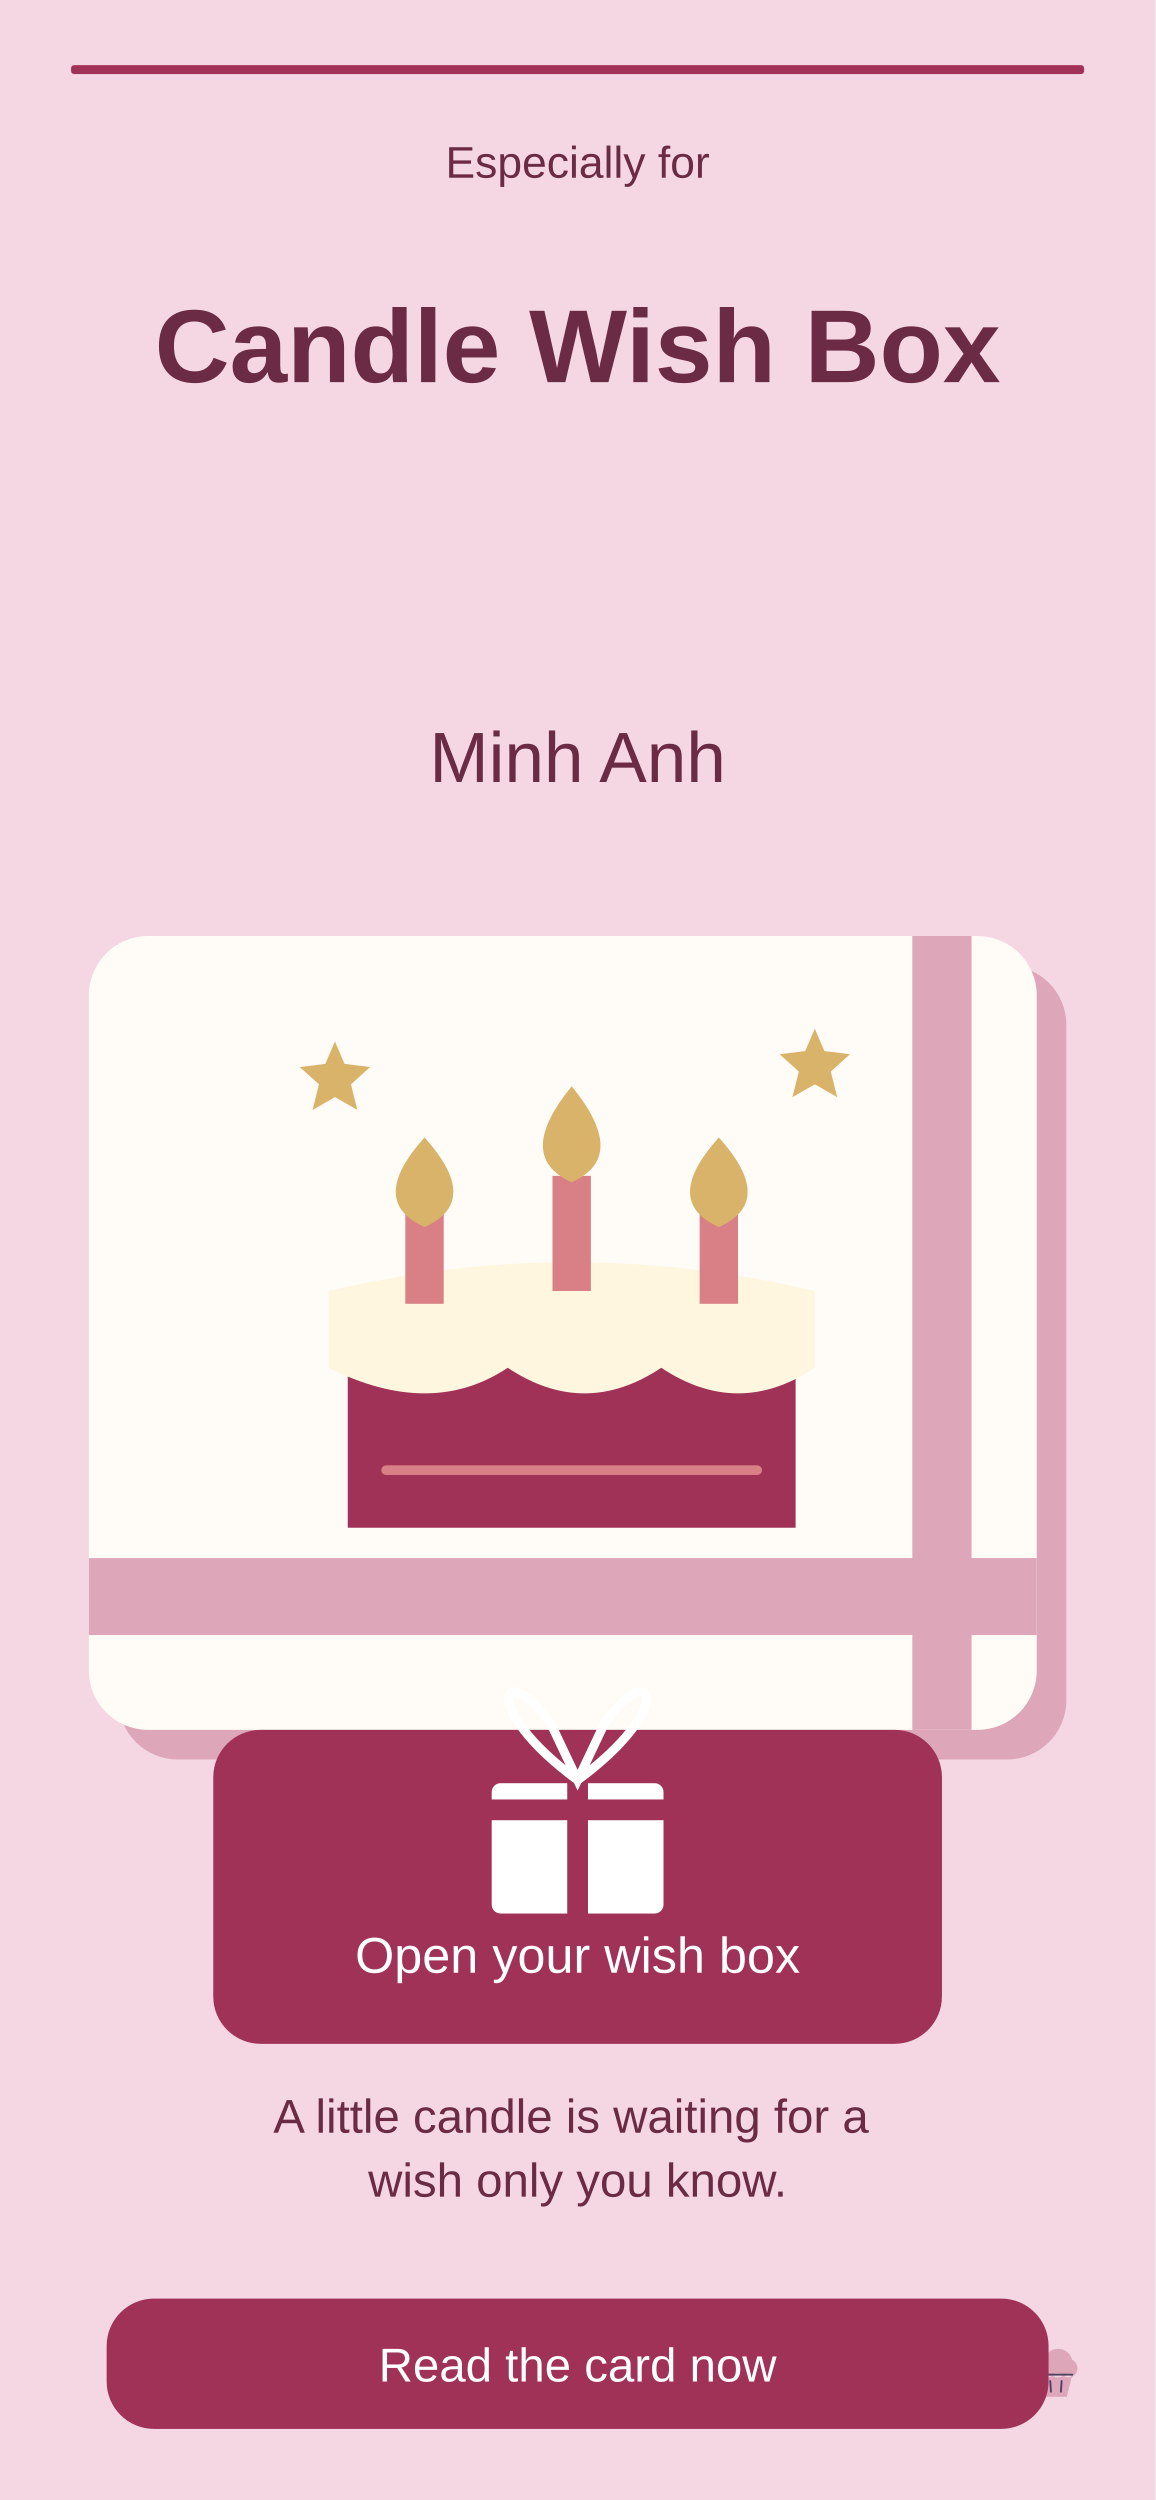
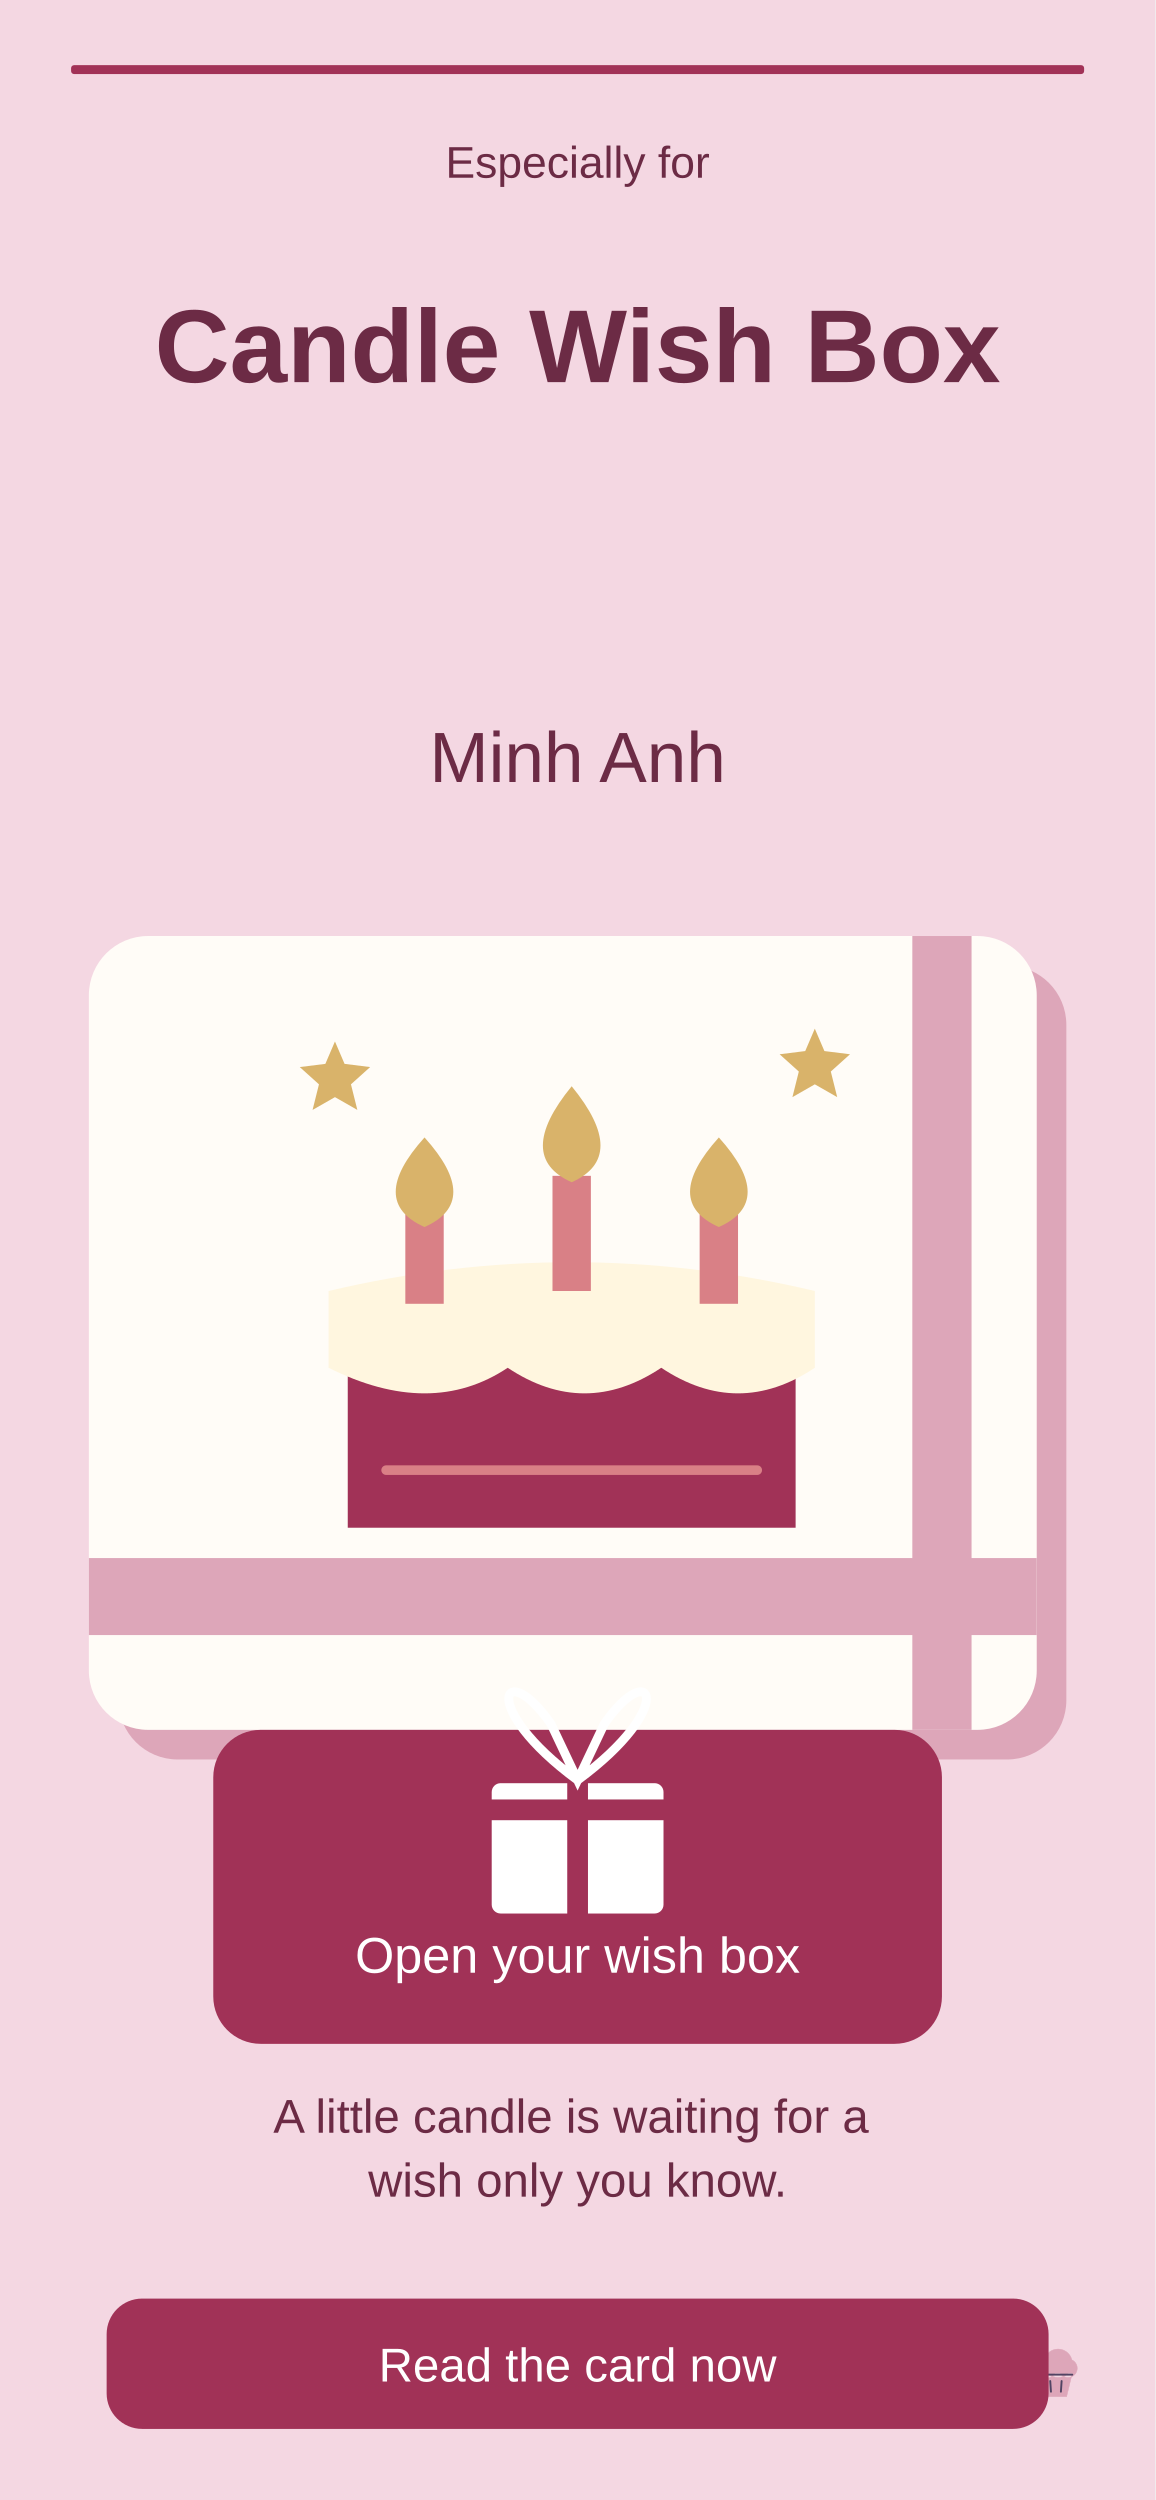
<svg xmlns="http://www.w3.org/2000/svg" width="390" height="844" viewBox="0 0 390 844" lang="en" xml:lang="en" role="img" aria-label="Candle Wish Box template layout">
  <rect width="100%" height="100%" fill="#F4D7E2" />
  <g transform="translate(24 22)" opacity="1">
    <g>
      <rect width="342" height="3" rx="1" fill="#A13257" stroke="#DDA6B9" stroke-width="0" />
    </g>
  </g>
  <g transform="translate(344 788)" opacity="1">
    <g>
      <svg width="24" height="24" viewBox="0 0 100 100" preserveAspectRatio="xMidYMid meet">
        <path stroke-linecap="round" stroke-linejoin="round" d="M28 55 L75 55 L67 88 L36 88ZM23 47A15 15 0 1 0 53 47A15 15 0 1 0 23 47ZM35 41A20 20 0 1 0 75 41A20 20 0 1 0 35 41ZM56 48A13 13 0 1 0 82 48A13 13 0 1 0 56 48Z" fill="#DDA6B9" stroke="#DDA6B9" stroke-width="0.65" />
        <path stroke-linecap="round" stroke-linejoin="round" d="M28 57L75 57M44 66L45 81M60 66L59 81" fill="none" stroke="#514463" stroke-width="2.7" />
      </svg>
    </g>
  </g>
  <g transform="translate(42 45)" opacity="1">
    <g>
      <text x="153" y="15" fill="#6C2B45" font-family="Arial,sans-serif" font-size="15" font-weight="400" text-anchor="middle">
        <tspan x="153" dy="0">Especially for</tspan>
      </text>
    </g>
  </g>
  <g transform="translate(30 94)" opacity="1">
    <g>
      <text x="165" y="35" fill="#6C2B45" font-family="Arial,sans-serif" font-size="35" font-weight="700" text-anchor="middle">
        <tspan x="165" dy="0">Candle Wish Box</tspan>
      </text>
    </g>
  </g>
  <g transform="translate(36 240)" opacity="1">
    <g>
      <text x="159" y="24" fill="#6C2B45" font-family="Arial,sans-serif" font-size="24" font-weight="400" text-anchor="middle">
        <tspan x="159" dy="0">Minh Anh</tspan>
      </text>
    </g>
  </g>
  <g transform="translate(40 326)" opacity="1">
    <g>
      <rect width="320" height="268" rx="20" fill="#DDA6B9" stroke="#DDA6B9" stroke-width="0" />
    </g>
  </g>
  <g transform="translate(30 316)" opacity="1">
    <g>
      <rect width="320" height="268" rx="20" fill="#FFFCF7" stroke="#DDA6B9" stroke-width="0" />
    </g>
  </g>
  <g transform="translate(30 526)" opacity="1">
    <g>
      <rect width="320" height="26" rx="0" fill="#DDA6B9" stroke="#DDA6B9" stroke-width="0" />
    </g>
  </g>
  <g transform="translate(308 316)" opacity="1">
    <g>
      <rect width="20" height="268" rx="0" fill="#DDA6B9" stroke="#DDA6B9" stroke-width="0" />
    </g>
  </g>
  <g transform="translate(82 330)" opacity="1">
    <g>
      <svg width="222" height="216" viewBox="0 0 100 100" preserveAspectRatio="xMidYMid meet">
        <path stroke-linecap="round" stroke-linejoin="round" d="M15 56H85V86H15Z" fill="#A13257" />
        <path stroke-linecap="round" stroke-linejoin="round" d="M12 49Q50 40 88 49V61Q76 69 64 61 52 69 40 61 28 69 12 61Z" fill="#FFF6DF" />
        <path stroke-linecap="round" stroke-linejoin="round" d="M24 37H30V51H24Z M47 31H53V49H47Z M70 37H76V51H70Z" fill="#D98086" />
        <path stroke-linecap="round" stroke-linejoin="round" d="M27 25Q18 35 27 39 36 35 27 25ZM50 17Q41 28 50 32 59 28 50 17ZM73 25Q64 35 73 39 82 35 73 25Z" fill="#D9B36A" />
        <path stroke-linecap="round" stroke-linejoin="round" d="M21 77H79" fill="none" stroke="#D98086" stroke-width="1.5" />
        <path stroke-linecap="round" stroke-linejoin="round" d="M13 10l1.5 3.5 4 .5-3 2.7 1 4-3.5-2-3.5 2 1-4-3-2.7 4-.5Z" fill="#D9B36A" />
        <path stroke-linecap="round" stroke-linejoin="round" d="M88 8l1.5 3.5 4 .5-3 2.7 1 4-3.5-2-3.5 2 1-4-3-2.7 4-.5Z" fill="#D9B36A" />
      </svg>
    </g>
  </g>
  <g transform="translate(72 584)" opacity="1">
    <g>
      <rect y="0" width="246" height="106" rx="16" fill="#A13257" />
      <rect x="94" y="18" width="58" height="44" rx="3" fill="#FFFFFF" />
      <path d="M123 14v50m-33-37h66" stroke="#A13257" stroke-width="7" />
      <path d="M123 17c-34-25-25-42-9-19l9 19 9-19c16-23 25-6-9 19" fill="none" stroke="#FFFFFF" stroke-width="3" />
      <text x="123" y="82" fill="#FFFFFF" font-family="Arial,sans-serif" font-size="17" text-anchor="middle">Open your wish box</text>
    </g>
  </g>
  <g transform="translate(40 704)" opacity="1">
    <g>
      <text x="155" y="16" fill="#6C2B45" font-family="Arial,sans-serif" font-size="16" font-weight="400" text-anchor="middle">
        <tspan x="155" dy="0">A little candle is waiting for a</tspan>
        <tspan x="155" dy="21.6">wish only you know.</tspan>
      </text>
    </g>
  </g>
  <g transform="translate(36 776)" opacity="1">
    <g>
-       <rect y="0" width="318" height="44" rx="16" fill="#A13257" />
+       <rect y="0" width="318" height="44" rx="12" fill="#A13257" />
      <text x="159" y="28" fill="#FFFFFF" font-family="Arial,sans-serif" font-size="16" text-anchor="middle">Read the card now</text>
    </g>
  </g>
</svg>
